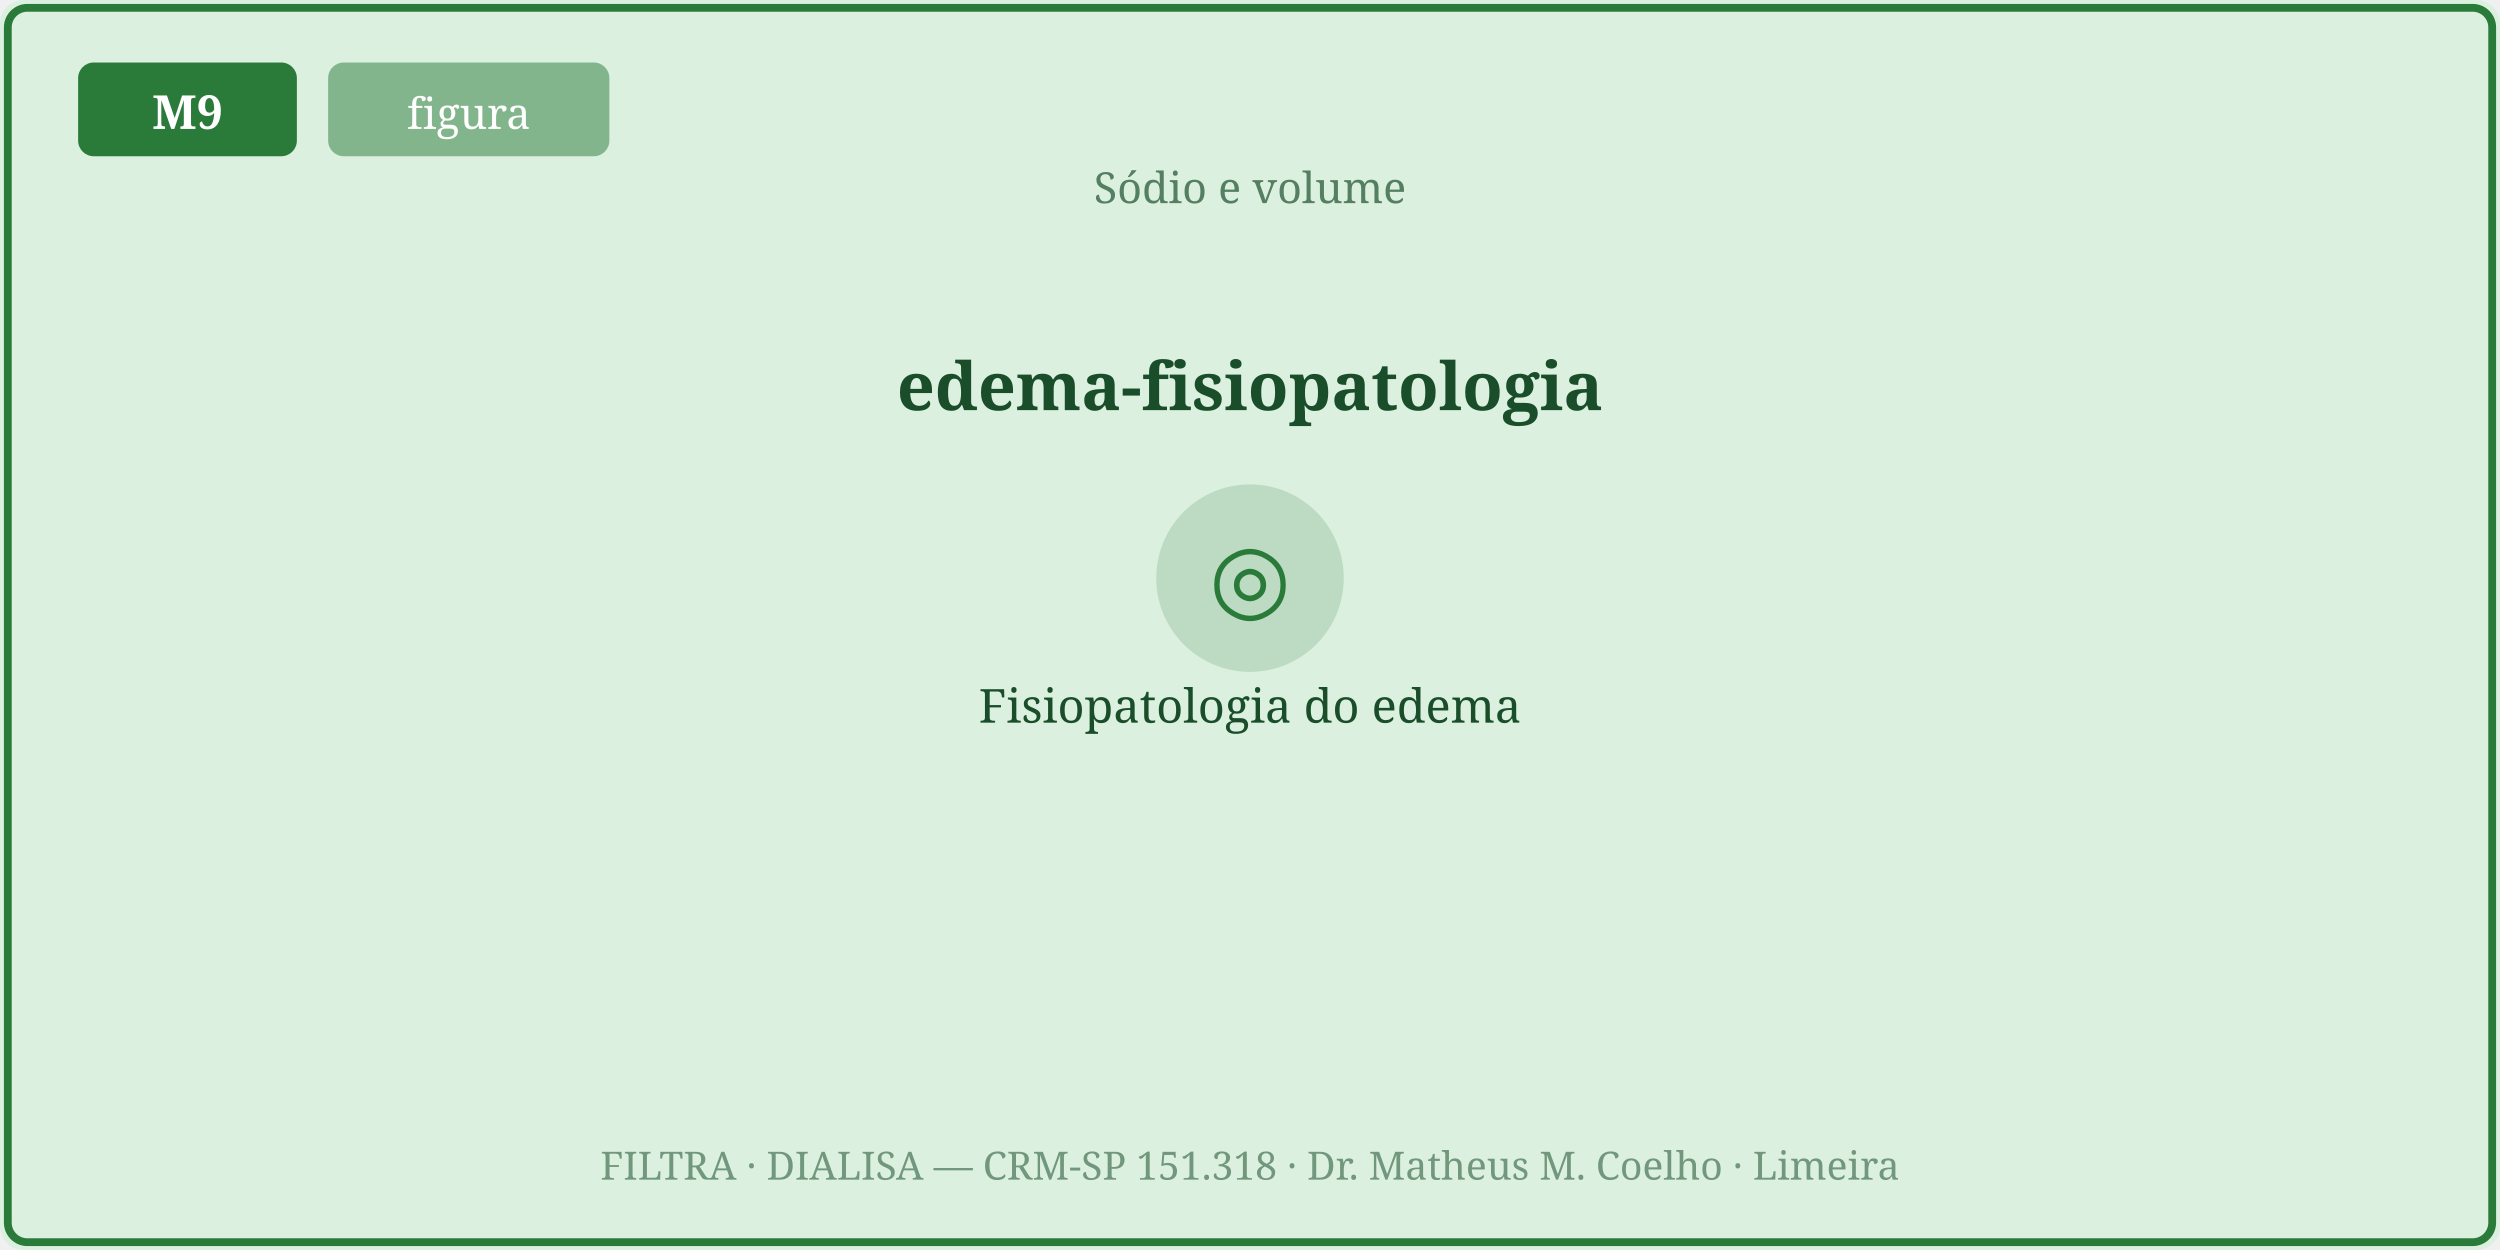
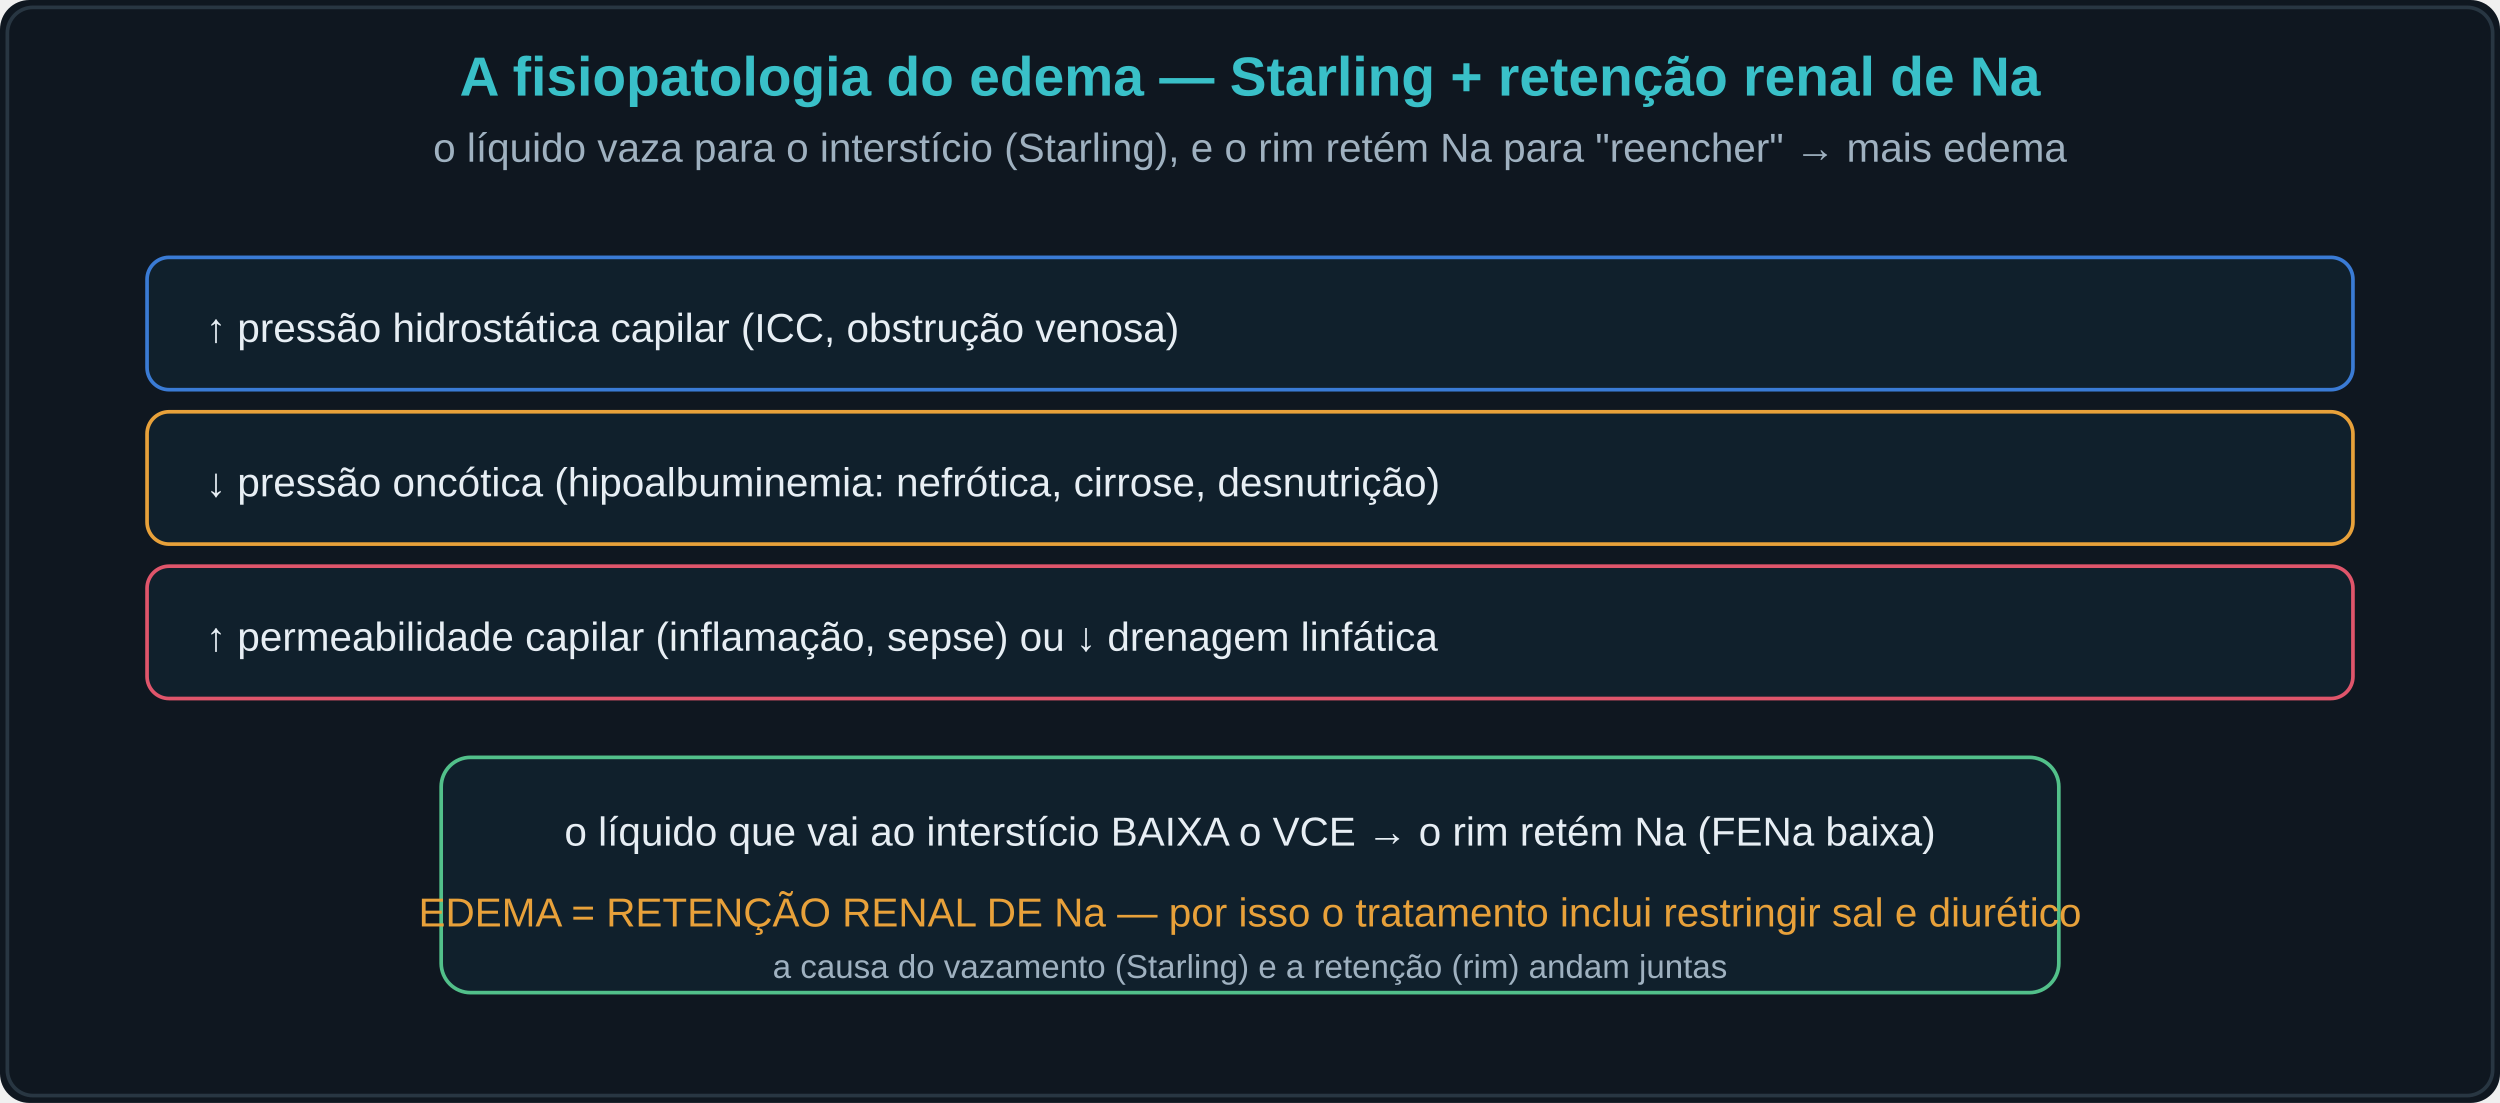
- <svg xmlns="http://www.w3.org/2000/svg" viewBox="0 0 640 320" font-family="Georgia,serif">
-   <rect width="640" height="320" fill="#dcf0e0" rx="6" />
-   <rect x="2" y="2" width="636" height="316" rx="5" fill="none" stroke="#2a7a3a" stroke-width="2" />
-   <rect x="20" y="16" width="56" height="24" rx="4" fill="#2a7a3a" />
-   <text x="48" y="33" text-anchor="middle" font-size="12" font-weight="bold" fill="white">M9</text>
-   <rect x="84" y="16" width="72" height="24" rx="4" fill="#2a7a3a" opacity="0.5" />
-   <text x="120" y="33" text-anchor="middle" font-size="11" fill="white">figura</text>
-   <text x="320" y="52" text-anchor="middle" font-size="11" fill="#1a4e2a" opacity="0.7">Sódio e volume</text>
-   <text x="320" y="105" text-anchor="middle" font-size="17" font-weight="bold" fill="#1a4e2a">edema-fisiopatologia</text>
-   <circle cx="320" cy="148" r="24" fill="#2a7a3a" opacity="0.18" />
-   <text x="320" y="156" text-anchor="middle" font-size="24" fill="#2a7a3a">◎</text>
-   <text x="320" y="185" text-anchor="middle" font-size="12" fill="#1a4e2a">Fisiopatologia do edema</text>
-   <text x="320" y="302" text-anchor="middle" font-size="10" fill="#1a4e2a" opacity="0.55">FILTRA · DIALISA — CRM-SP 151.318 · Dr. Matheus M. Coelho · Limeira</text>
+ <svg xmlns="http://www.w3.org/2000/svg" viewBox="0 0 680 300" font-family="system-ui,Arial,sans-serif">
+   <rect width="680" height="300" rx="8" fill="#0f1720" />
+   <rect x="2" y="2" width="676" height="296" rx="7" fill="none" stroke="#283642" />
+   <text x="340" y="26" text-anchor="middle" font-size="15" font-weight="bold" fill="#39c0c8">A fisiopatologia do edema — Starling + retenção renal de Na</text>
+   <text x="340" y="44" text-anchor="middle" font-size="11" fill="#9fb1c0">o líquido vaza para o interstício (Starling), e o rim retém Na para "reencher" → mais edema</text>
+   <g font-size="11" fill="#e7eef4">
+     <rect x="40" y="70" width="600" height="36" rx="6" fill="#10202c" stroke="#3a7bd5" />
+     <text x="56" y="93">↑ pressão hidrostática capilar (ICC, obstrução venosa)</text>
+     <rect x="40" y="112" width="600" height="36" rx="6" fill="#10202c" stroke="#e8a13a" />
+     <text x="56" y="135">↓ pressão oncótica (hipoalbuminemia: nefrótica, cirrose, desnutrição)</text>
+     <rect x="40" y="154" width="600" height="36" rx="6" fill="#10202c" stroke="#e0556b" />
+     <text x="56" y="177">↑ permeabilidade capilar (inflamação, sepse) ou ↓ drenagem linfática</text>
+   </g>
+   <rect x="120" y="206" width="440" height="64" rx="8" fill="#10202c" stroke="#52c08a" />
+   <text x="340" y="230" text-anchor="middle" font-size="11" fill="#e7eef4">o líquido que vai ao interstício BAIXA o VCE → o rim retém Na (FENa baixa)</text>
+   <text x="340" y="252" text-anchor="middle" font-size="11" fill="#e8a13a">EDEMA = RETENÇÃO RENAL DE Na — por isso o tratamento inclui restringir sal e diurético</text>
+   <text x="340" y="266" text-anchor="middle" font-size="9" fill="#9fb1c0">a causa do vazamento (Starling) e a retenção (rim) andam juntas</text>
</svg>
